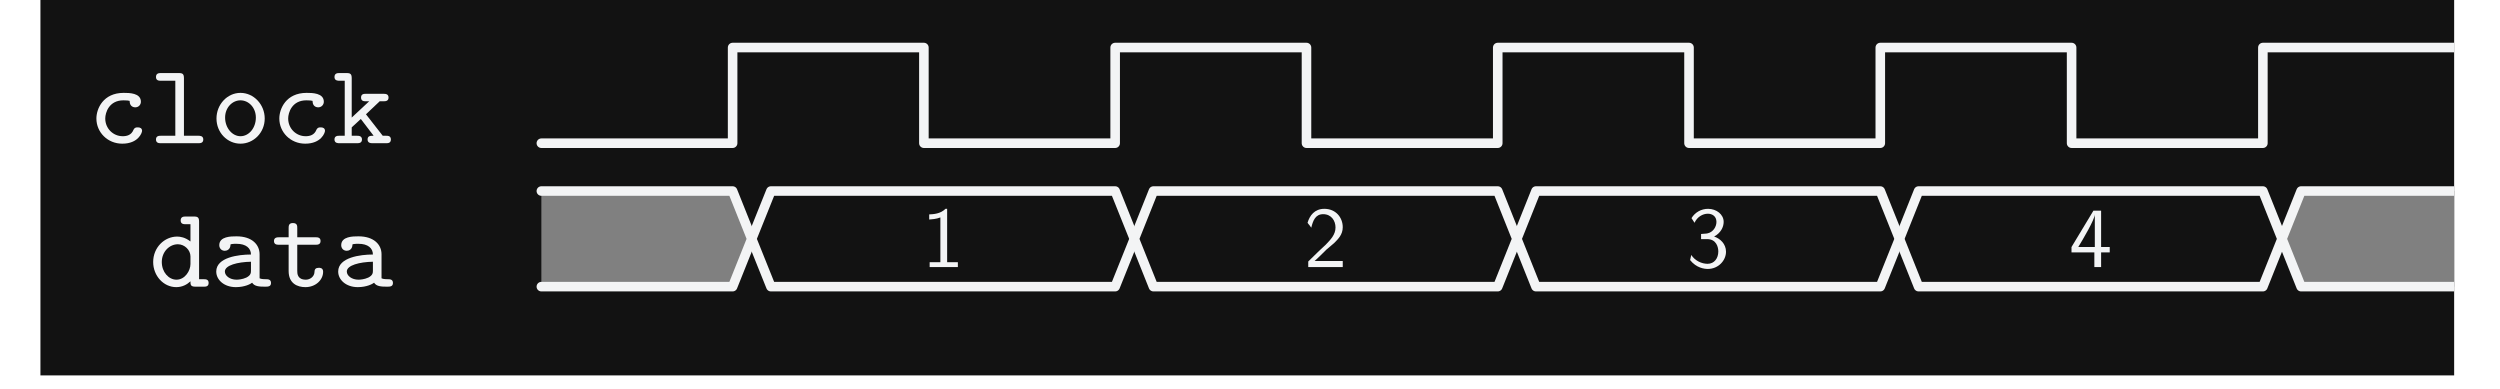
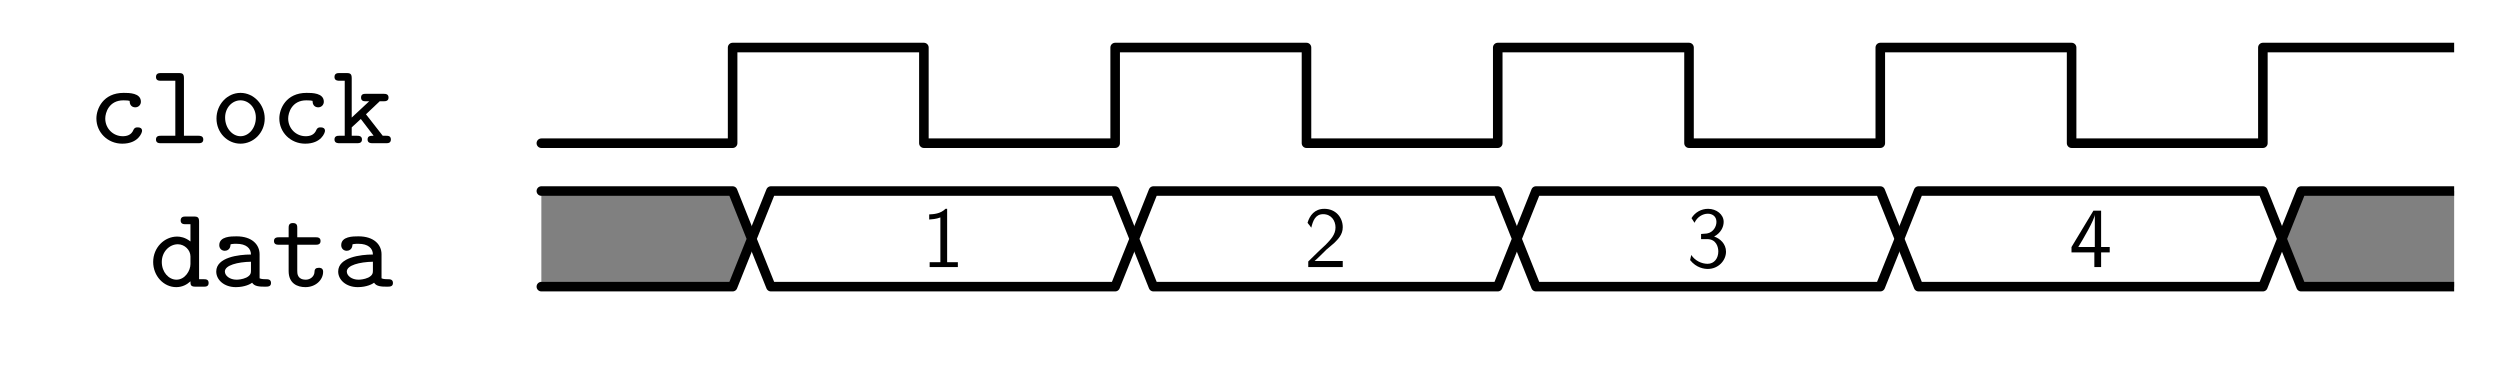
<svg xmlns="http://www.w3.org/2000/svg" xmlns:xlink="http://www.w3.org/1999/xlink" width="167.621pt" height="26.068pt" viewBox="0 0 167.621 26.068">
  <defs>
    <g>
      <g id="glyph-0-0">
        <path d="M 3.609 -0.828 C 3.609 -1 3.484 -1.062 3.328 -1.062 C 3.219 -1.062 3.109 -1.062 3.031 -0.891 C 2.891 -0.547 2.594 -0.469 2.312 -0.469 C 1.672 -0.469 1.141 -0.984 1.141 -1.656 C 1.141 -2.047 1.391 -2.875 2.359 -2.875 C 2.578 -2.875 2.719 -2.859 2.75 -2.844 C 2.781 -2.844 2.781 -2.828 2.781 -2.766 C 2.797 -2.531 2.953 -2.406 3.156 -2.406 C 3.375 -2.406 3.531 -2.578 3.531 -2.781 C 3.531 -3.375 2.734 -3.375 2.375 -3.375 C 1 -3.375 0.547 -2.312 0.547 -1.656 C 0.547 -0.734 1.297 0.031 2.281 0.031 C 3.359 0.031 3.609 -0.703 3.609 -0.828 Z M 3.609 -0.828 " />
      </g>
      <g id="glyph-0-1">
        <path d="M 2.328 -4.359 C 2.328 -4.625 2.25 -4.703 2 -4.703 L 0.781 -4.703 C 0.672 -4.703 0.453 -4.703 0.453 -4.438 C 0.453 -4.188 0.672 -4.188 0.781 -4.188 L 1.75 -4.188 L 1.75 -0.5 L 0.781 -0.5 C 0.672 -0.5 0.453 -0.5 0.453 -0.25 C 0.453 0 0.672 0 0.781 0 L 3.297 0 C 3.406 0 3.625 0 3.625 -0.25 C 3.625 -0.5 3.391 -0.5 3.297 -0.5 L 2.328 -0.5 Z M 2.328 -4.359 " />
      </g>
      <g id="glyph-0-2">
        <path d="M 3.656 -1.656 C 3.656 -2.594 2.922 -3.375 2.031 -3.375 C 1.141 -3.375 0.422 -2.594 0.422 -1.656 C 0.422 -0.703 1.156 0.031 2.031 0.031 C 2.906 0.031 3.656 -0.703 3.656 -1.656 Z M 2.031 -0.469 C 1.484 -0.469 1 -1.016 1 -1.719 C 1 -2.391 1.484 -2.875 2.031 -2.875 C 2.578 -2.875 3.062 -2.391 3.062 -1.719 C 3.062 -1.016 2.594 -0.469 2.031 -0.469 Z M 2.031 -0.469 " />
      </g>
      <g id="glyph-0-3">
        <path d="M 2.281 -1.922 L 2.266 -1.938 L 3.188 -2.812 L 3.438 -2.812 C 3.562 -2.812 3.781 -2.812 3.781 -3.062 C 3.781 -3.312 3.562 -3.312 3.438 -3.312 L 2.266 -3.312 C 2.141 -3.312 1.938 -3.312 1.938 -3.062 C 1.938 -2.812 2.141 -2.812 2.266 -2.812 L 2.484 -2.812 L 1.312 -1.719 L 1.312 -4.359 C 1.312 -4.625 1.234 -4.703 0.984 -4.703 L 0.484 -4.703 C 0.375 -4.703 0.156 -4.703 0.156 -4.438 C 0.156 -4.188 0.391 -4.188 0.484 -4.188 L 0.844 -4.188 L 0.844 -0.5 L 0.484 -0.5 C 0.375 -0.5 0.156 -0.5 0.156 -0.25 C 0.156 0 0.391 0 0.484 0 L 1.656 0 C 1.781 0 2 0 2 -0.25 C 2 -0.5 1.766 -0.5 1.656 -0.5 L 1.312 -0.5 L 1.312 -1.062 L 1.922 -1.625 L 2.781 -0.5 C 2.578 -0.5 2.375 -0.5 2.375 -0.25 C 2.375 0 2.609 0 2.719 0 L 3.609 0 C 3.734 0 3.938 0 3.938 -0.25 C 3.938 -0.5 3.734 -0.5 3.609 -0.5 L 3.391 -0.5 Z M 2.281 -1.922 " />
      </g>
      <g id="glyph-0-4">
        <path d="M 3.344 -4.359 C 3.344 -4.625 3.266 -4.703 3.016 -4.703 L 2.438 -4.703 C 2.328 -4.703 2.109 -4.703 2.109 -4.438 C 2.109 -4.188 2.328 -4.188 2.438 -4.188 L 2.766 -4.188 L 2.766 -3.031 C 2.406 -3.312 2.078 -3.359 1.875 -3.359 C 1.016 -3.359 0.266 -2.625 0.266 -1.656 C 0.266 -0.719 0.969 0.031 1.812 0.031 C 2.219 0.031 2.531 -0.141 2.766 -0.359 C 2.766 -0.141 2.766 0 3.094 0 L 3.656 0 C 3.781 0 3.984 0 3.984 -0.25 C 3.984 -0.5 3.781 -0.5 3.656 -0.5 L 3.344 -0.5 Z M 2.766 -1.516 C 2.766 -1.078 2.406 -0.469 1.828 -0.469 C 1.312 -0.469 0.844 -0.969 0.844 -1.656 C 0.844 -2.344 1.359 -2.844 1.922 -2.844 C 2.375 -2.844 2.766 -2.453 2.766 -2.031 Z M 2.766 -1.516 " />
      </g>
      <g id="glyph-0-5">
        <path d="M 3.312 -2.172 C 3.312 -2.812 2.812 -3.375 1.766 -3.375 C 1.406 -3.375 0.609 -3.375 0.609 -2.781 C 0.609 -2.578 0.75 -2.406 0.984 -2.406 C 1.125 -2.406 1.344 -2.5 1.359 -2.781 C 1.359 -2.844 1.359 -2.844 1.453 -2.859 C 1.547 -2.875 1.672 -2.875 1.766 -2.875 C 2.406 -2.875 2.734 -2.578 2.734 -2.156 C 1.906 -2.156 0.406 -1.969 0.406 -1.016 C 0.406 -0.453 0.938 0.031 1.719 0.031 C 2.328 0.031 2.719 -0.188 2.812 -0.266 C 2.969 -0.016 3.297 0 3.672 0 C 3.875 0 4.078 0 4.078 -0.25 C 4.078 -0.5 3.859 -0.5 3.75 -0.5 C 3.453 -0.5 3.391 -0.531 3.312 -0.562 Z M 2.734 -1.094 C 2.734 -0.938 2.734 -0.766 2.422 -0.609 C 2.156 -0.484 1.859 -0.469 1.766 -0.469 C 1.312 -0.469 0.984 -0.734 0.984 -1.016 C 0.984 -1.438 1.844 -1.656 2.734 -1.672 Z M 2.734 -1.094 " />
      </g>
      <g id="glyph-0-6">
        <path d="M 1.75 -2.812 L 2.984 -2.812 C 3.094 -2.812 3.312 -2.812 3.312 -3.062 C 3.312 -3.312 3.094 -3.312 2.984 -3.312 L 1.75 -3.312 L 1.75 -3.922 C 1.75 -4.078 1.75 -4.266 1.453 -4.266 C 1.172 -4.266 1.172 -4.062 1.172 -3.922 L 1.172 -3.312 L 0.531 -3.312 C 0.422 -3.312 0.188 -3.312 0.188 -3.062 C 0.188 -2.812 0.406 -2.812 0.516 -2.812 L 1.172 -2.812 L 1.172 -1.047 C 1.172 -0.219 1.75 0.031 2.297 0.031 C 2.984 0.031 3.484 -0.453 3.484 -1 C 3.484 -1.266 3.266 -1.266 3.203 -1.266 C 3 -1.266 2.906 -1.188 2.906 -0.984 C 2.891 -0.672 2.609 -0.469 2.328 -0.469 C 1.75 -0.469 1.75 -0.891 1.75 -1.062 Z M 1.75 -2.812 " />
      </g>
      <g id="glyph-1-0">
        <path d="M 1.719 -3.906 L 1.609 -3.906 C 1.266 -3.562 0.797 -3.547 0.516 -3.531 L 0.516 -3.188 C 0.703 -3.203 0.984 -3.219 1.266 -3.328 L 1.266 -0.328 L 0.547 -0.328 L 0.547 0 L 2.438 0 L 2.438 -0.328 L 1.719 -0.328 Z M 1.719 -3.906 " />
      </g>
      <g id="glyph-1-1">
        <path d="M 1 -1.078 L 0.281 -0.375 L 0.281 0 L 2.594 0 L 2.594 -0.406 L 1.547 -0.406 C 1.469 -0.406 1.406 -0.406 1.328 -0.406 L 0.703 -0.406 C 0.891 -0.562 1.328 -1 1.5 -1.172 C 1.609 -1.266 1.906 -1.516 2.016 -1.609 C 2.281 -1.875 2.594 -2.172 2.594 -2.672 C 2.594 -3.328 2.125 -3.906 1.359 -3.906 C 0.703 -3.906 0.375 -3.453 0.234 -2.969 C 0.312 -2.859 0.344 -2.828 0.359 -2.812 C 0.359 -2.797 0.422 -2.734 0.484 -2.641 C 0.594 -3.094 0.75 -3.547 1.281 -3.547 C 1.828 -3.547 2.109 -3.109 2.109 -2.656 C 2.109 -2.172 1.781 -1.844 1.453 -1.5 Z M 1 -1.078 " />
      </g>
      <g id="glyph-1-2">
        <path d="M 0.531 -2.969 C 0.703 -3.359 1.078 -3.578 1.422 -3.578 C 1.719 -3.578 2 -3.406 2 -3.031 C 2 -2.688 1.766 -2.344 1.422 -2.266 C 1.391 -2.25 1.375 -2.25 0.969 -2.219 L 0.969 -1.875 L 1.375 -1.875 C 2 -1.875 2.125 -1.328 2.125 -1.047 C 2.125 -0.594 1.859 -0.219 1.406 -0.219 C 1.016 -0.219 0.562 -0.422 0.312 -0.812 L 0.234 -0.469 C 0.656 0.062 1.188 0.125 1.422 0.125 C 2.125 0.125 2.641 -0.438 2.641 -1.031 C 2.641 -1.562 2.234 -1.922 1.844 -2.047 C 2.281 -2.281 2.484 -2.672 2.484 -3.031 C 2.484 -3.531 2 -3.906 1.438 -3.906 C 0.984 -3.906 0.562 -3.672 0.328 -3.281 Z M 0.531 -2.969 " />
      </g>
      <g id="glyph-1-3">
        <path d="M 2.141 -0.984 L 2.719 -0.984 L 2.719 -1.344 L 2.141 -1.344 L 2.141 -3.781 L 1.625 -3.781 L 0.156 -1.344 L 0.156 -0.984 L 1.688 -0.984 L 1.688 0 L 2.141 0 Z M 0.609 -1.344 C 0.906 -1.828 1.719 -3.203 1.719 -3.531 L 1.719 -1.344 Z M 0.609 -1.344 " />
      </g>
    </g>
    <clipPath id="clip-0">
      <path clip-rule="nonzero" d="M 2.711 0 L 164.547 0 L 164.547 25.168 L 2.711 25.168 Z M 2.711 0 " />
    </clipPath>
    <clipPath id="clip-1">
      <path clip-rule="nonzero" d="M 35 2 L 164.547 2 L 164.547 10 L 35 10 Z M 35 2 " />
    </clipPath>
    <clipPath id="clip-2">
      <path clip-rule="nonzero" d="M 153 12 L 164.547 12 L 164.547 20 L 153 20 Z M 153 12 " />
    </clipPath>
    <clipPath id="clip-3">
      <path clip-rule="nonzero" d="M 152 12 L 164.547 12 L 164.547 20 L 152 20 Z M 152 12 " />
    </clipPath>
  </defs>
  <g clip-path="url(#clip-0)">
-     <path fill-rule="nonzero" fill="rgb(7.059%, 7.059%, 7.059%)" fill-opacity="1" d="M 2.711 25.168 L 164.547 25.168 L 164.547 0 L 2.711 0 Z M 2.711 25.168 " />
+     <path fill-rule="nonzero" fill="rgb(100%, 100%, 100%)" fill-opacity="1" d="M 2.711 25.168 L 164.547 25.168 L 164.547 0 L 2.711 0 Z M 2.711 25.168 " />
  </g>
-   <g fill="rgb(95.293%, 95.685%, 96.077%)" fill-opacity="1">
+   <g fill="rgb(0%, 0%, 0%)" fill-opacity="1">
    <use xlink:href="#glyph-0-0" x="5.916" y="9.602" />
    <use xlink:href="#glyph-0-1" x="10.005" y="9.602" />
    <use xlink:href="#glyph-0-2" x="14.093" y="9.602" />
    <use xlink:href="#glyph-0-0" x="18.181" y="9.602" />
    <use xlink:href="#glyph-0-3" x="22.27" y="9.602" />
  </g>
  <g clip-path="url(#clip-1)">
-     <path fill="none" stroke-width="0.664" stroke-linecap="round" stroke-linejoin="round" stroke="rgb(95.293%, 95.685%, 96.077%)" stroke-opacity="1" stroke-miterlimit="10" d="M 0.002 0 L 13.284 0 L 13.284 6.644 L 26.567 6.644 L 26.567 0 L 39.85 0 L 39.85 6.644 L 53.137 6.644 L 53.137 0 L 66.419 0 L 66.419 6.644 L 79.702 6.644 L 79.702 0 L 92.985 0 L 92.985 6.644 L 106.271 6.644 L 106.271 0 L 119.554 0 L 119.554 6.644 L 132.837 6.644 " transform="matrix(0.965481, 0, 0, -0.965481, 36.29529, 9.601713)" />
+     <path fill="none" stroke-width="0.664" stroke-linecap="round" stroke-linejoin="round" stroke="rgb(0%, 0%, 0%)" stroke-opacity="1" stroke-miterlimit="10" d="M 0.002 0 L 13.284 0 L 13.284 6.644 L 26.567 6.644 L 26.567 0 L 39.85 0 L 39.85 6.644 L 53.137 6.644 L 53.137 0 L 66.419 0 L 66.419 6.644 L 79.702 6.644 L 79.702 0 L 92.985 0 L 92.985 6.644 L 106.271 6.644 L 106.271 0 L 119.554 0 L 119.554 6.644 L 132.837 6.644 " transform="matrix(0.965481, 0, 0, -0.965481, 36.29529, 9.601713)" />
  </g>
-   <g fill="rgb(95.293%, 95.685%, 96.077%)" fill-opacity="1">
+   <g fill="rgb(0%, 0%, 0%)" fill-opacity="1">
    <use xlink:href="#glyph-0-4" x="10.004" y="19.221" />
    <use xlink:href="#glyph-0-5" x="14.093" y="19.221" />
    <use xlink:href="#glyph-0-6" x="18.181" y="19.221" />
    <use xlink:href="#glyph-0-5" x="22.269" y="19.221" />
  </g>
  <path fill-rule="nonzero" fill="rgb(50%, 50%, 50%)" fill-opacity="1" d="M 36.297 16.016 L 36.297 12.809 L 49.121 12.809 L 50.402 16.016 L 49.121 19.219 L 36.297 19.219 L 36.297 16.016 " />
-   <path fill="none" stroke-width="0.664" stroke-linecap="round" stroke-linejoin="round" stroke="rgb(95.293%, 95.685%, 96.077%)" stroke-opacity="1" stroke-miterlimit="10" d="M 0.002 -3.322 L 13.284 -3.322 L 14.611 -6.643 L 13.284 -9.961 L 0.002 -9.961 " transform="matrix(0.965481, 0, 0, -0.965481, 36.29529, 9.601713)" />
-   <path fill="none" stroke-width="0.664" stroke-linecap="round" stroke-linejoin="round" stroke="rgb(95.293%, 95.685%, 96.077%)" stroke-opacity="1" stroke-miterlimit="10" d="M 14.611 -6.643 L 15.943 -3.322 L 39.85 -3.322 L 41.181 -6.643 L 39.85 -9.961 L 15.943 -9.961 L 14.611 -6.643 " transform="matrix(0.965481, 0, 0, -0.965481, 36.29529, 9.601713)" />
-   <g fill="rgb(95.293%, 95.685%, 96.077%)" fill-opacity="1">
+   <path fill="none" stroke-width="0.664" stroke-linecap="round" stroke-linejoin="round" stroke="rgb(0%, 0%, 0%)" stroke-opacity="1" stroke-miterlimit="10" d="M 0.002 -3.322 L 13.284 -3.322 L 14.611 -6.643 L 13.284 -9.961 L 0.002 -9.961 " transform="matrix(0.965481, 0, 0, -0.965481, 36.29529, 9.601713)" />
+   <path fill="none" stroke-width="0.664" stroke-linecap="round" stroke-linejoin="round" stroke="rgb(0%, 0%, 0%)" stroke-opacity="1" stroke-miterlimit="10" d="M 14.611 -6.643 L 15.943 -3.322 L 39.85 -3.322 L 41.181 -6.643 L 39.85 -9.961 L 15.943 -9.961 L 14.611 -6.643 " transform="matrix(0.965481, 0, 0, -0.965481, 36.29529, 9.601713)" />
+   <g fill="rgb(0%, 0%, 0%)" fill-opacity="1">
    <use xlink:href="#glyph-1-0" x="61.785" y="17.907" />
  </g>
-   <path fill="none" stroke-width="0.664" stroke-linecap="round" stroke-linejoin="round" stroke="rgb(95.293%, 95.685%, 96.077%)" stroke-opacity="1" stroke-miterlimit="10" d="M 41.181 -6.643 L 42.508 -3.322 L 66.419 -3.322 L 67.746 -6.643 L 66.419 -9.961 L 42.508 -9.961 L 41.181 -6.643 " transform="matrix(0.965481, 0, 0, -0.965481, 36.29529, 9.601713)" />
-   <g fill="rgb(95.293%, 95.685%, 96.077%)" fill-opacity="1">
+   <path fill="none" stroke-width="0.664" stroke-linecap="round" stroke-linejoin="round" stroke="rgb(0%, 0%, 0%)" stroke-opacity="1" stroke-miterlimit="10" d="M 41.181 -6.643 L 42.508 -3.322 L 66.419 -3.322 L 67.746 -6.643 L 66.419 -9.961 L 42.508 -9.961 L 41.181 -6.643 " transform="matrix(0.965481, 0, 0, -0.965481, 36.29529, 9.601713)" />
+   <g fill="rgb(0%, 0%, 0%)" fill-opacity="1">
    <use xlink:href="#glyph-1-1" x="87.435" y="17.907" />
  </g>
-   <path fill="none" stroke-width="0.664" stroke-linecap="round" stroke-linejoin="round" stroke="rgb(95.293%, 95.685%, 96.077%)" stroke-opacity="1" stroke-miterlimit="10" d="M 67.746 -6.643 L 69.073 -3.322 L 92.985 -3.322 L 94.316 -6.643 L 92.985 -9.961 L 69.073 -9.961 L 67.746 -6.643 " transform="matrix(0.965481, 0, 0, -0.965481, 36.29529, 9.601713)" />
-   <g fill="rgb(95.293%, 95.685%, 96.077%)" fill-opacity="1">
+   <path fill="none" stroke-width="0.664" stroke-linecap="round" stroke-linejoin="round" stroke="rgb(0%, 0%, 0%)" stroke-opacity="1" stroke-miterlimit="10" d="M 67.746 -6.643 L 69.073 -3.322 L 92.985 -3.322 L 94.316 -6.643 L 92.985 -9.961 L 69.073 -9.961 L 67.746 -6.643 " transform="matrix(0.965481, 0, 0, -0.965481, 36.29529, 9.601713)" />
+   <g fill="rgb(0%, 0%, 0%)" fill-opacity="1">
    <use xlink:href="#glyph-1-2" x="113.085" y="17.907" />
  </g>
-   <path fill="none" stroke-width="0.664" stroke-linecap="round" stroke-linejoin="round" stroke="rgb(95.293%, 95.685%, 96.077%)" stroke-opacity="1" stroke-miterlimit="10" d="M 94.316 -6.643 L 95.643 -3.322 L 119.554 -3.322 L 120.881 -6.643 L 119.554 -9.961 L 95.643 -9.961 L 94.316 -6.643 " transform="matrix(0.965481, 0, 0, -0.965481, 36.29529, 9.601713)" />
-   <g fill="rgb(95.293%, 95.685%, 96.077%)" fill-opacity="1">
+   <path fill="none" stroke-width="0.664" stroke-linecap="round" stroke-linejoin="round" stroke="rgb(0%, 0%, 0%)" stroke-opacity="1" stroke-miterlimit="10" d="M 94.316 -6.643 L 95.643 -3.322 L 119.554 -3.322 L 120.881 -6.643 L 119.554 -9.961 L 95.643 -9.961 L 94.316 -6.643 " transform="matrix(0.965481, 0, 0, -0.965481, 36.29529, 9.601713)" />
+   <g fill="rgb(0%, 0%, 0%)" fill-opacity="1">
    <use xlink:href="#glyph-1-3" x="138.735" y="17.907" />
  </g>
  <g clip-path="url(#clip-2)">
    <path fill-rule="nonzero" fill="rgb(50%, 50%, 50%)" fill-opacity="1" d="M 153.004 16.016 L 154.285 12.809 L 164.547 12.809 L 164.547 19.219 L 154.285 19.219 L 153.004 16.016 " />
  </g>
  <g clip-path="url(#clip-3)">
-     <path fill="none" stroke-width="0.664" stroke-linecap="round" stroke-linejoin="round" stroke="rgb(95.293%, 95.685%, 96.077%)" stroke-opacity="1" stroke-miterlimit="10" d="M 120.881 -6.643 L 122.208 -3.322 L 132.837 -3.322 M 132.837 -9.961 L 122.208 -9.961 L 120.881 -6.643 " transform="matrix(0.965481, 0, 0, -0.965481, 36.29529, 9.601713)" />
+     <path fill="none" stroke-width="0.664" stroke-linecap="round" stroke-linejoin="round" stroke="rgb(0%, 0%, 0%)" stroke-opacity="1" stroke-miterlimit="10" d="M 120.881 -6.643 L 122.208 -3.322 L 132.837 -3.322 M 132.837 -9.961 L 122.208 -9.961 L 120.881 -6.643 " transform="matrix(0.965481, 0, 0, -0.965481, 36.29529, 9.601713)" />
  </g>
</svg>
